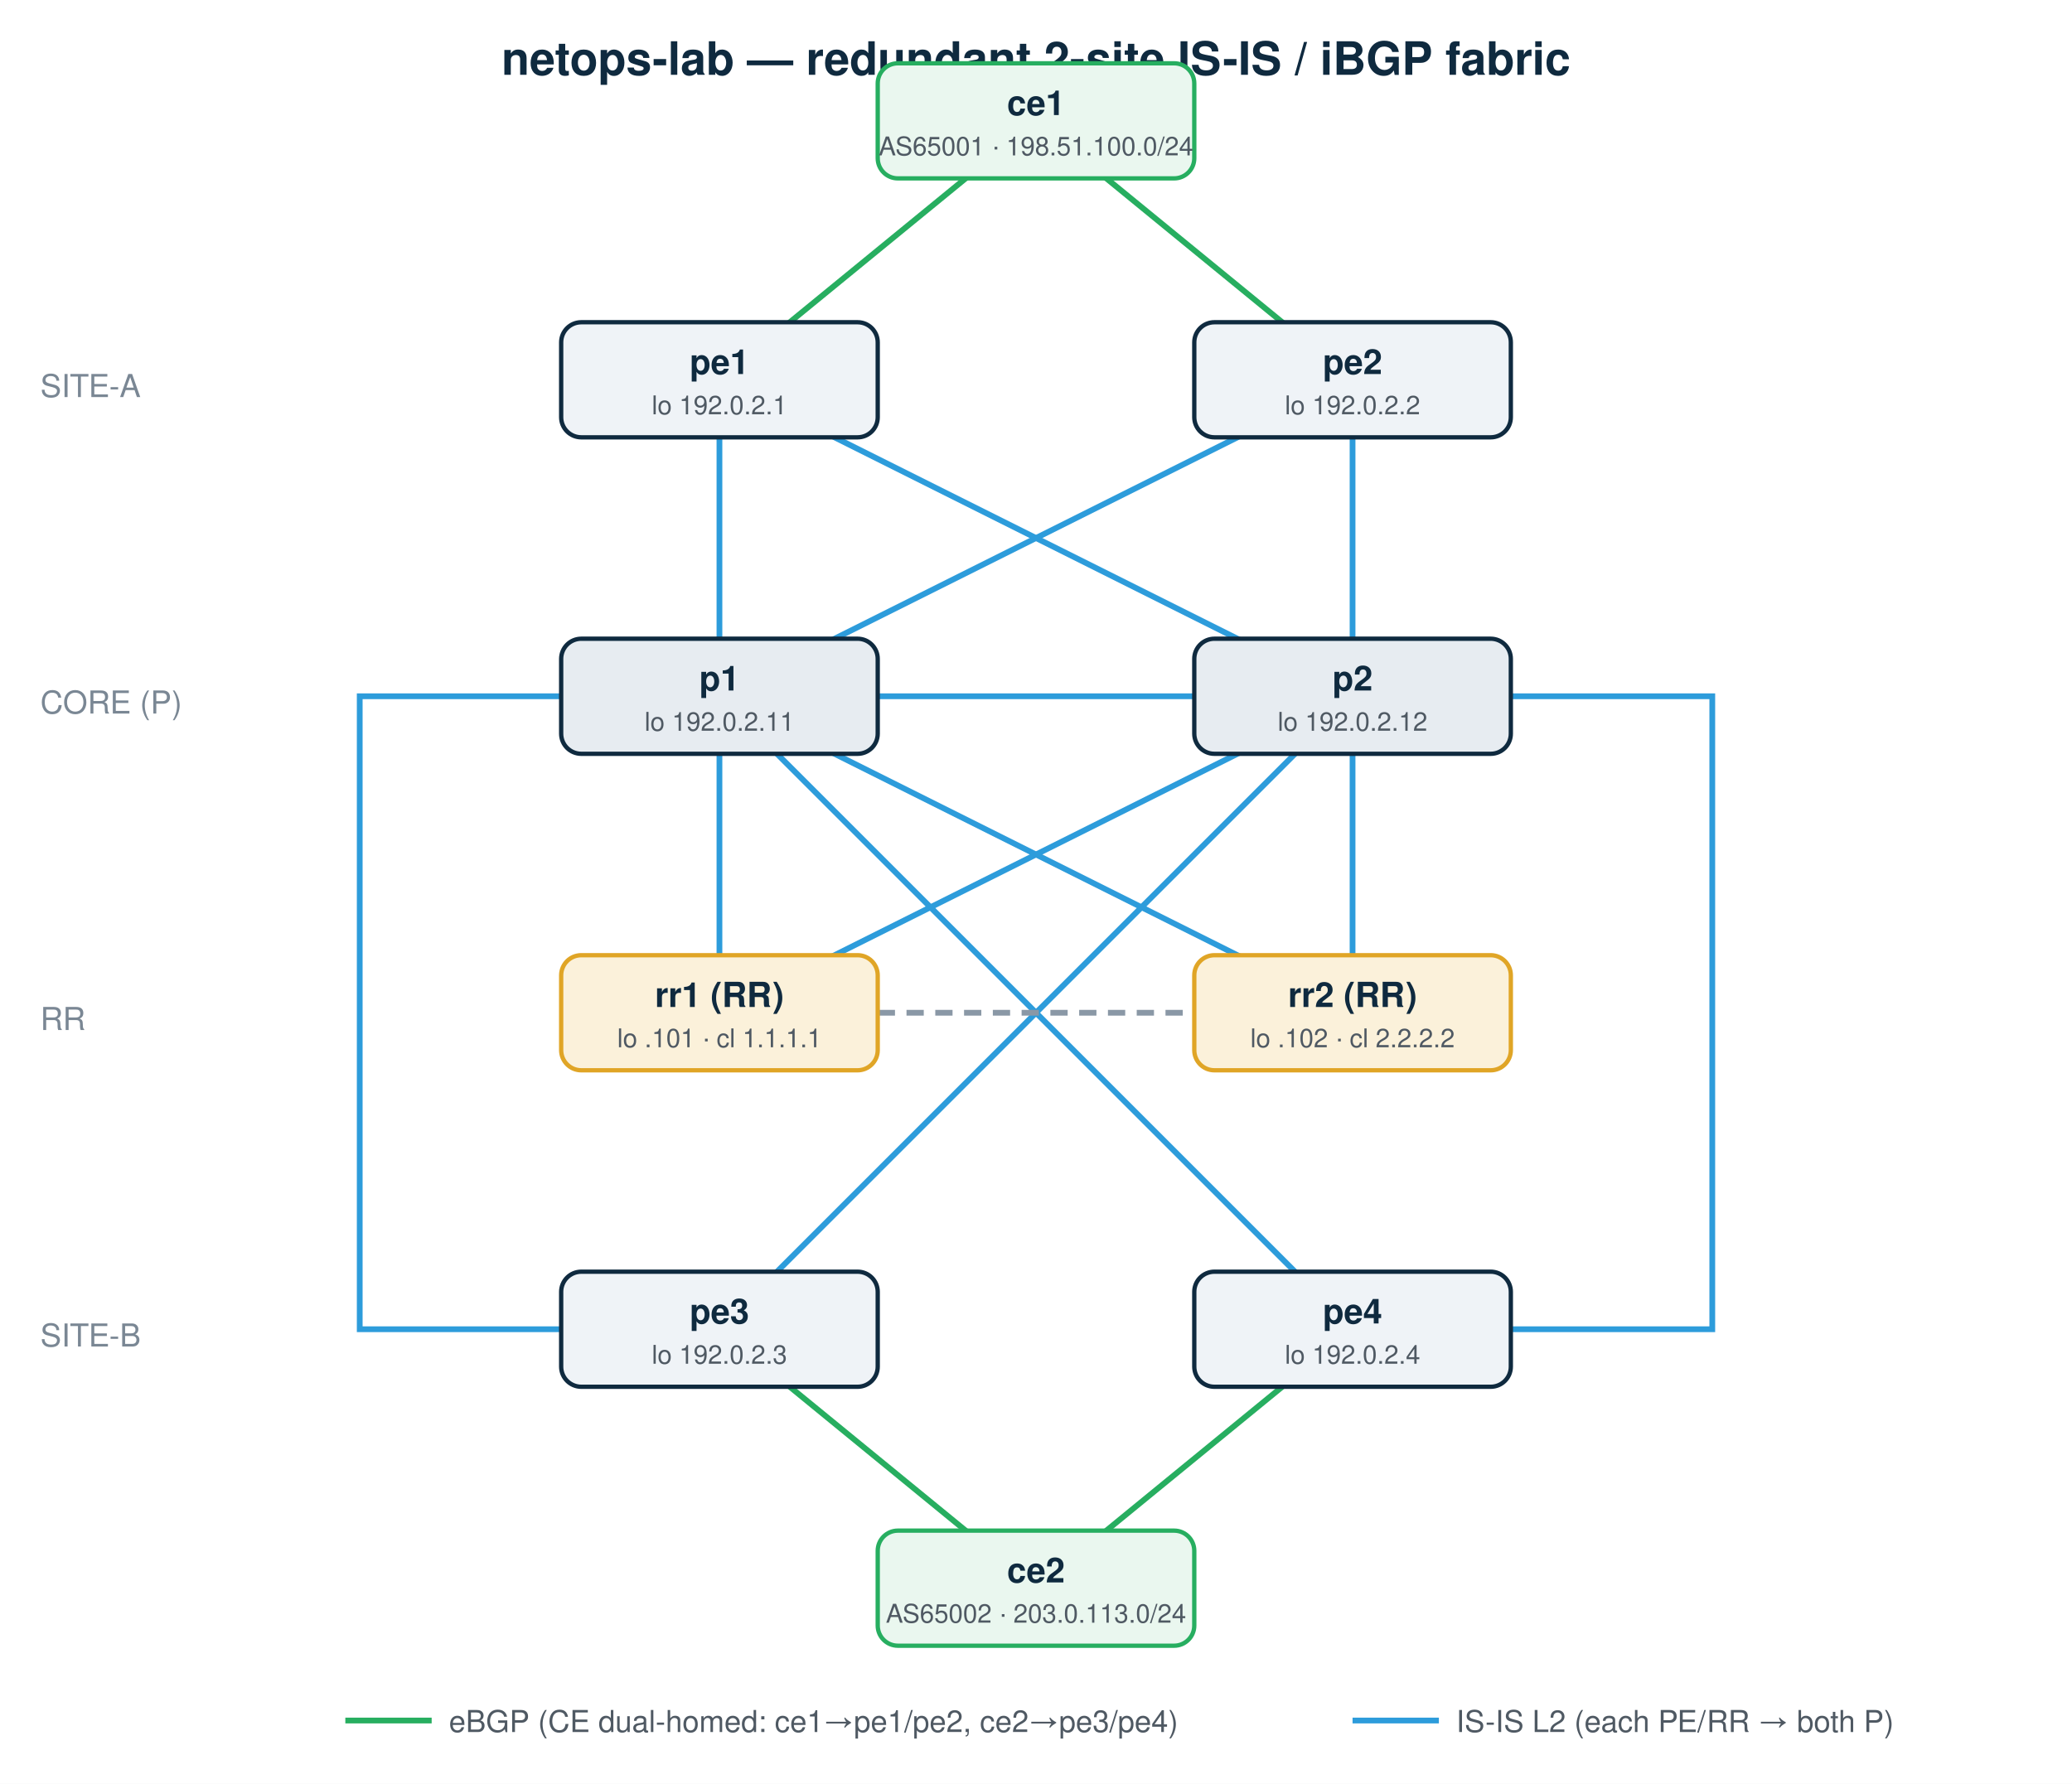
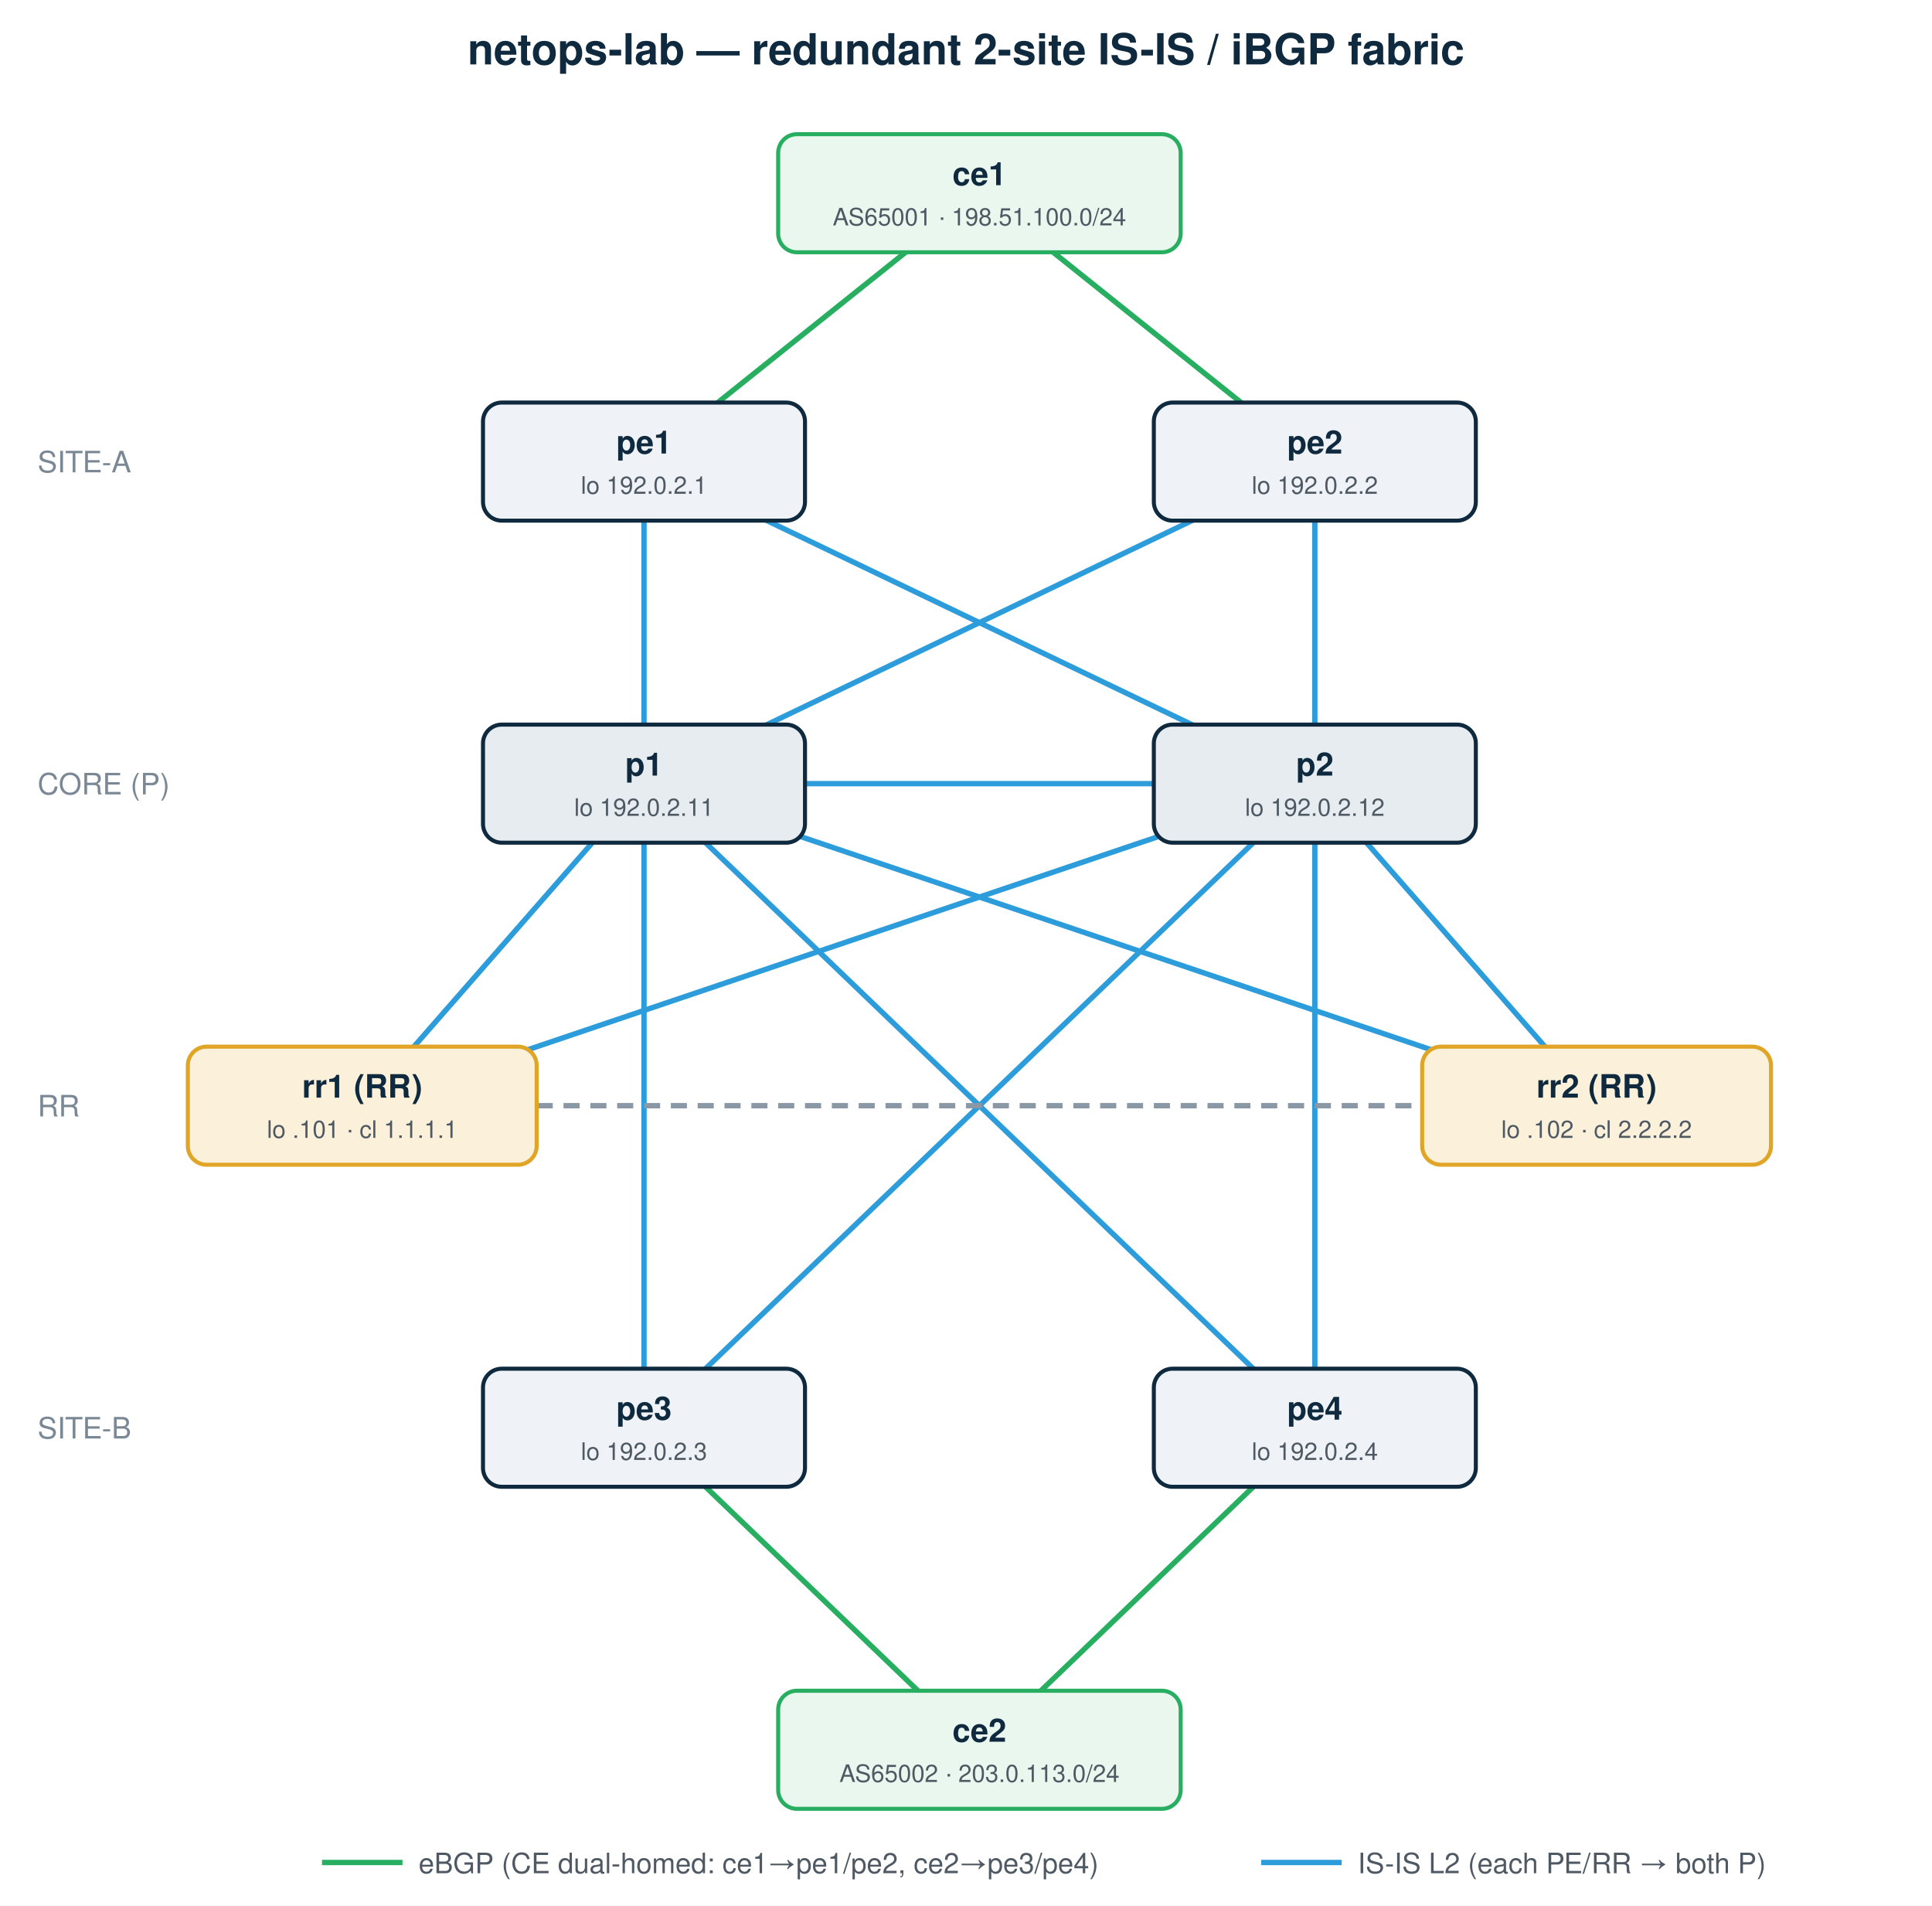
- <svg xmlns="http://www.w3.org/2000/svg" width="720" height="620" viewBox="0 0 720 620" font-family="Segoe UI, Helvetica, Arial, sans-serif">
-   <rect width="720" height="620" fill="#ffffff" />
-   <text x="360" y="26" text-anchor="middle" font-size="16" font-weight="bold" fill="#0F2A3F">netops-lab — redundant 2-site IS-IS / iBGP fabric</text>
+ <svg xmlns="http://www.w3.org/2000/svg" width="720" height="710" viewBox="0 0 720 710" font-family="Segoe UI, Helvetica, Arial, sans-serif">
+   <rect width="720" height="710" fill="#ffffff" />
+   <text x="360" y="24" text-anchor="middle" font-size="16" font-weight="bold" fill="#0F2A3F">netops-lab — redundant 2-site IS-IS / iBGP fabric</text>
  <g font-size="11" fill="#7A8794">
-     <text x="14" y="138">SITE-A</text>
-     <text x="14" y="248">CORE (P)</text>
-     <text x="14" y="358">RR</text>
-     <text x="14" y="468">SITE-B</text>
+     <text x="14" y="176">SITE-A</text>
+     <text x="14" y="296">CORE (P)</text>
+     <text x="14" y="416">RR</text>
+     <text x="14" y="536">SITE-B</text>
  </g>
  <g stroke="#27AE60" stroke-width="2" fill="none">
-     <line x1="360" y1="42" x2="250" y2="132" />
-     <line x1="360" y1="42" x2="470" y2="132" />
-     <line x1="360" y1="552" x2="250" y2="462" />
-     <line x1="360" y1="552" x2="470" y2="462" />
+     <line x1="365" y1="72" x2="240" y2="172" />
+     <line x1="365" y1="72" x2="490" y2="172" />
+     <line x1="365" y1="652" x2="240" y2="532" />
+     <line x1="365" y1="652" x2="490" y2="532" />
  </g>
  <g stroke="#2D9CDB" stroke-width="2" fill="none">
-     <line x1="250" y1="132" x2="250" y2="242" />
-     <line x1="250" y1="132" x2="470" y2="242" />
-     <line x1="470" y1="132" x2="470" y2="242" />
-     <line x1="470" y1="132" x2="250" y2="242" />
-     <line x1="305" y1="242" x2="415" y2="242" />
-     <line x1="250" y1="352" x2="250" y2="242" />
-     <line x1="250" y1="352" x2="470" y2="242" />
-     <line x1="470" y1="352" x2="470" y2="242" />
-     <line x1="470" y1="352" x2="250" y2="242" />
-     <polyline points="250,462 125,462 125,242 250,242" />
-     <line x1="250" y1="462" x2="470" y2="242" />
-     <polyline points="470,462 595,462 595,242 470,242" />
-     <line x1="470" y1="462" x2="250" y2="242" />
+     <line x1="240" y1="172" x2="240" y2="292" />
+     <line x1="240" y1="172" x2="490" y2="292" />
+     <line x1="490" y1="172" x2="490" y2="292" />
+     <line x1="490" y1="172" x2="240" y2="292" />
+     <line x1="300" y1="292" x2="430" y2="292" />
+     <line x1="135" y1="412" x2="240" y2="292" />
+     <line x1="135" y1="412" x2="490" y2="292" />
+     <line x1="595" y1="412" x2="490" y2="292" />
+     <line x1="595" y1="412" x2="240" y2="292" />
+     <line x1="240" y1="532" x2="240" y2="292" />
+     <line x1="240" y1="532" x2="490" y2="292" />
+     <line x1="490" y1="532" x2="490" y2="292" />
+     <line x1="490" y1="532" x2="240" y2="292" />
  </g>
-   <line x1="305" y1="352" x2="415" y2="352" stroke="#8A98A6" stroke-width="2" stroke-dasharray="6 4" />
+   <line x1="200" y1="412" x2="530" y2="412" stroke="#8A98A6" stroke-width="2" stroke-dasharray="6 4" />
  <g font-size="12" font-weight="bold" fill="#0F2A3F">
-     <rect x="305" y="22" width="110" height="40" rx="7" fill="#EAF7EF" stroke="#27AE60" stroke-width="1.5" />
-     <text x="360" y="40" text-anchor="middle">ce1</text>
-     <text x="360" y="54" text-anchor="middle" font-size="9" font-weight="normal" fill="#4F5963">AS65001 · 198.51.100.0/24</text>
-     <rect x="195" y="112" width="110" height="40" rx="7" fill="#EFF3F7" stroke="#0F2A3F" stroke-width="1.5" />
-     <text x="250" y="130" text-anchor="middle">pe1</text>
-     <text x="250" y="144" text-anchor="middle" font-size="9" font-weight="normal" fill="#4F5963">lo 192.0.2.1</text>
-     <rect x="415" y="112" width="110" height="40" rx="7" fill="#EFF3F7" stroke="#0F2A3F" stroke-width="1.5" />
-     <text x="470" y="130" text-anchor="middle">pe2</text>
-     <text x="470" y="144" text-anchor="middle" font-size="9" font-weight="normal" fill="#4F5963">lo 192.0.2.2</text>
-     <rect x="195" y="222" width="110" height="40" rx="7" fill="#E7ECF1" stroke="#0F2A3F" stroke-width="1.5" />
-     <text x="250" y="240" text-anchor="middle">p1</text>
-     <text x="250" y="254" text-anchor="middle" font-size="9" font-weight="normal" fill="#4F5963">lo 192.0.2.11</text>
-     <rect x="415" y="222" width="110" height="40" rx="7" fill="#E7ECF1" stroke="#0F2A3F" stroke-width="1.5" />
-     <text x="470" y="240" text-anchor="middle">p2</text>
-     <text x="470" y="254" text-anchor="middle" font-size="9" font-weight="normal" fill="#4F5963">lo 192.0.2.12</text>
-     <rect x="195" y="332" width="110" height="40" rx="7" fill="#FBF1DA" stroke="#E0A526" stroke-width="1.5" />
-     <text x="250" y="350" text-anchor="middle">rr1 (RR)</text>
-     <text x="250" y="364" text-anchor="middle" font-size="9" font-weight="normal" fill="#4F5963">lo .101 · cl 1.1.1.1</text>
-     <rect x="415" y="332" width="110" height="40" rx="7" fill="#FBF1DA" stroke="#E0A526" stroke-width="1.5" />
-     <text x="470" y="350" text-anchor="middle">rr2 (RR)</text>
-     <text x="470" y="364" text-anchor="middle" font-size="9" font-weight="normal" fill="#4F5963">lo .102 · cl 2.2.2.2</text>
-     <rect x="195" y="442" width="110" height="40" rx="7" fill="#EFF3F7" stroke="#0F2A3F" stroke-width="1.5" />
-     <text x="250" y="460" text-anchor="middle">pe3</text>
-     <text x="250" y="474" text-anchor="middle" font-size="9" font-weight="normal" fill="#4F5963">lo 192.0.2.3</text>
-     <rect x="415" y="442" width="110" height="40" rx="7" fill="#EFF3F7" stroke="#0F2A3F" stroke-width="1.5" />
-     <text x="470" y="460" text-anchor="middle">pe4</text>
-     <text x="470" y="474" text-anchor="middle" font-size="9" font-weight="normal" fill="#4F5963">lo 192.0.2.4</text>
-     <rect x="305" y="532" width="110" height="40" rx="7" fill="#EAF7EF" stroke="#27AE60" stroke-width="1.5" />
-     <text x="360" y="550" text-anchor="middle">ce2</text>
-     <text x="360" y="564" text-anchor="middle" font-size="9" font-weight="normal" fill="#4F5963">AS65002 · 203.0.113.0/24</text>
+     <rect x="290" y="50" width="150" height="44" rx="7" fill="#EAF7EF" stroke="#27AE60" stroke-width="1.5" />
+     <text x="365" y="69" text-anchor="middle">ce1</text>
+     <text x="365" y="84" text-anchor="middle" font-size="9" font-weight="normal" fill="#4F5963">AS65001 · 198.51.100.0/24</text>
+     <rect x="180" y="150" width="120" height="44" rx="7" fill="#EFF3F7" stroke="#0F2A3F" stroke-width="1.5" />
+     <text x="240" y="169" text-anchor="middle">pe1</text>
+     <text x="240" y="184" text-anchor="middle" font-size="9" font-weight="normal" fill="#4F5963">lo 192.0.2.1</text>
+     <rect x="430" y="150" width="120" height="44" rx="7" fill="#EFF3F7" stroke="#0F2A3F" stroke-width="1.5" />
+     <text x="490" y="169" text-anchor="middle">pe2</text>
+     <text x="490" y="184" text-anchor="middle" font-size="9" font-weight="normal" fill="#4F5963">lo 192.0.2.2</text>
+     <rect x="180" y="270" width="120" height="44" rx="7" fill="#E7ECF1" stroke="#0F2A3F" stroke-width="1.5" />
+     <text x="240" y="289" text-anchor="middle">p1</text>
+     <text x="240" y="304" text-anchor="middle" font-size="9" font-weight="normal" fill="#4F5963">lo 192.0.2.11</text>
+     <rect x="430" y="270" width="120" height="44" rx="7" fill="#E7ECF1" stroke="#0F2A3F" stroke-width="1.5" />
+     <text x="490" y="289" text-anchor="middle">p2</text>
+     <text x="490" y="304" text-anchor="middle" font-size="9" font-weight="normal" fill="#4F5963">lo 192.0.2.12</text>
+     <rect x="70" y="390" width="130" height="44" rx="7" fill="#FBF1DA" stroke="#E0A526" stroke-width="1.5" />
+     <text x="135" y="409" text-anchor="middle">rr1 (RR)</text>
+     <text x="135" y="424" text-anchor="middle" font-size="9" font-weight="normal" fill="#4F5963">lo .101 · cl 1.1.1.1</text>
+     <rect x="530" y="390" width="130" height="44" rx="7" fill="#FBF1DA" stroke="#E0A526" stroke-width="1.5" />
+     <text x="595" y="409" text-anchor="middle">rr2 (RR)</text>
+     <text x="595" y="424" text-anchor="middle" font-size="9" font-weight="normal" fill="#4F5963">lo .102 · cl 2.2.2.2</text>
+     <rect x="180" y="510" width="120" height="44" rx="7" fill="#EFF3F7" stroke="#0F2A3F" stroke-width="1.5" />
+     <text x="240" y="529" text-anchor="middle">pe3</text>
+     <text x="240" y="544" text-anchor="middle" font-size="9" font-weight="normal" fill="#4F5963">lo 192.0.2.3</text>
+     <rect x="430" y="510" width="120" height="44" rx="7" fill="#EFF3F7" stroke="#0F2A3F" stroke-width="1.5" />
+     <text x="490" y="529" text-anchor="middle">pe4</text>
+     <text x="490" y="544" text-anchor="middle" font-size="9" font-weight="normal" fill="#4F5963">lo 192.0.2.4</text>
+     <rect x="290" y="630" width="150" height="44" rx="7" fill="#EAF7EF" stroke="#27AE60" stroke-width="1.5" />
+     <text x="365" y="649" text-anchor="middle">ce2</text>
+     <text x="365" y="664" text-anchor="middle" font-size="9" font-weight="normal" fill="#4F5963">AS65002 · 203.0.113.0/24</text>
  </g>
  <g font-size="10.5" fill="#4F5963">
-     <line x1="120" y1="598" x2="150" y2="598" stroke="#27AE60" stroke-width="2" />
-     <text x="156" y="602">eBGP (CE dual-homed: ce1→pe1/pe2, ce2→pe3/pe4)</text>
-     <line x1="470" y1="598" x2="500" y2="598" stroke="#2D9CDB" stroke-width="2" />
-     <text x="506" y="602">IS-IS L2 (each PE/RR → both P)</text>
+     <line x1="120" y1="694" x2="150" y2="694" stroke="#27AE60" stroke-width="2" />
+     <text x="156" y="698">eBGP (CE dual-homed: ce1→pe1/pe2, ce2→pe3/pe4)</text>
+     <line x1="470" y1="694" x2="500" y2="694" stroke="#2D9CDB" stroke-width="2" />
+     <text x="506" y="698">IS-IS L2 (each PE/RR → both P)</text>
  </g>
</svg>
